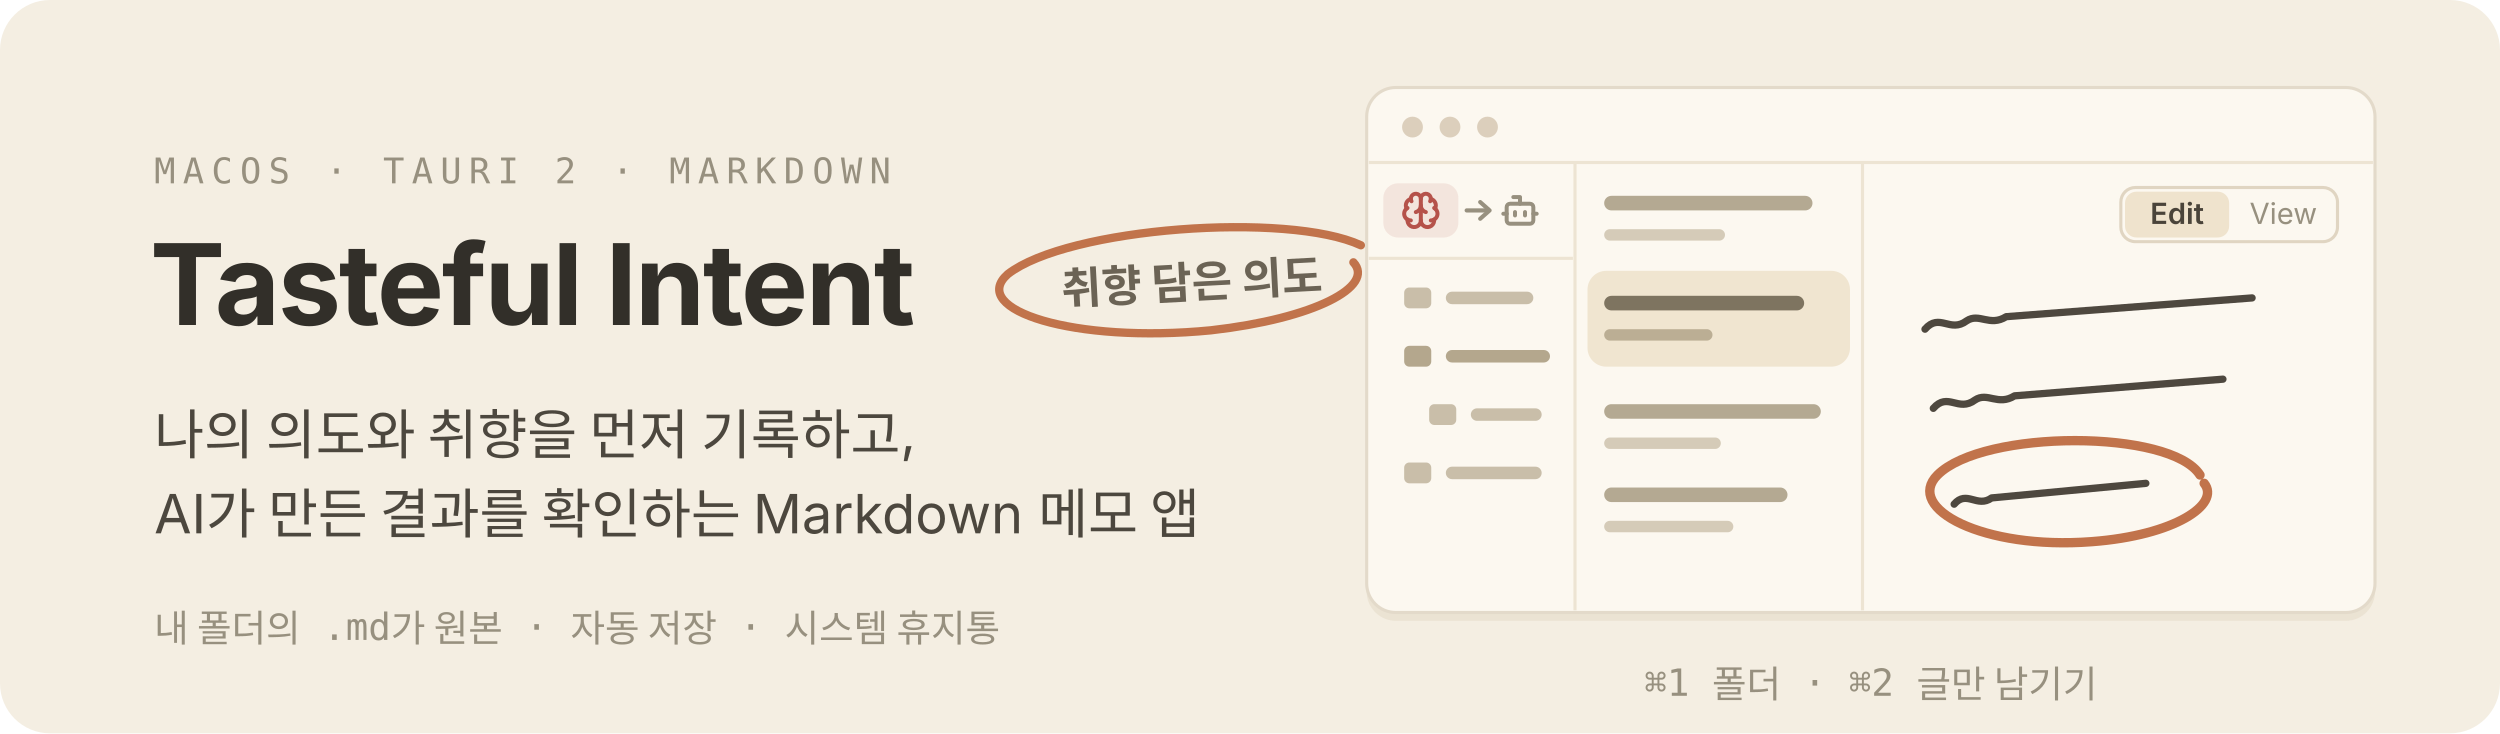
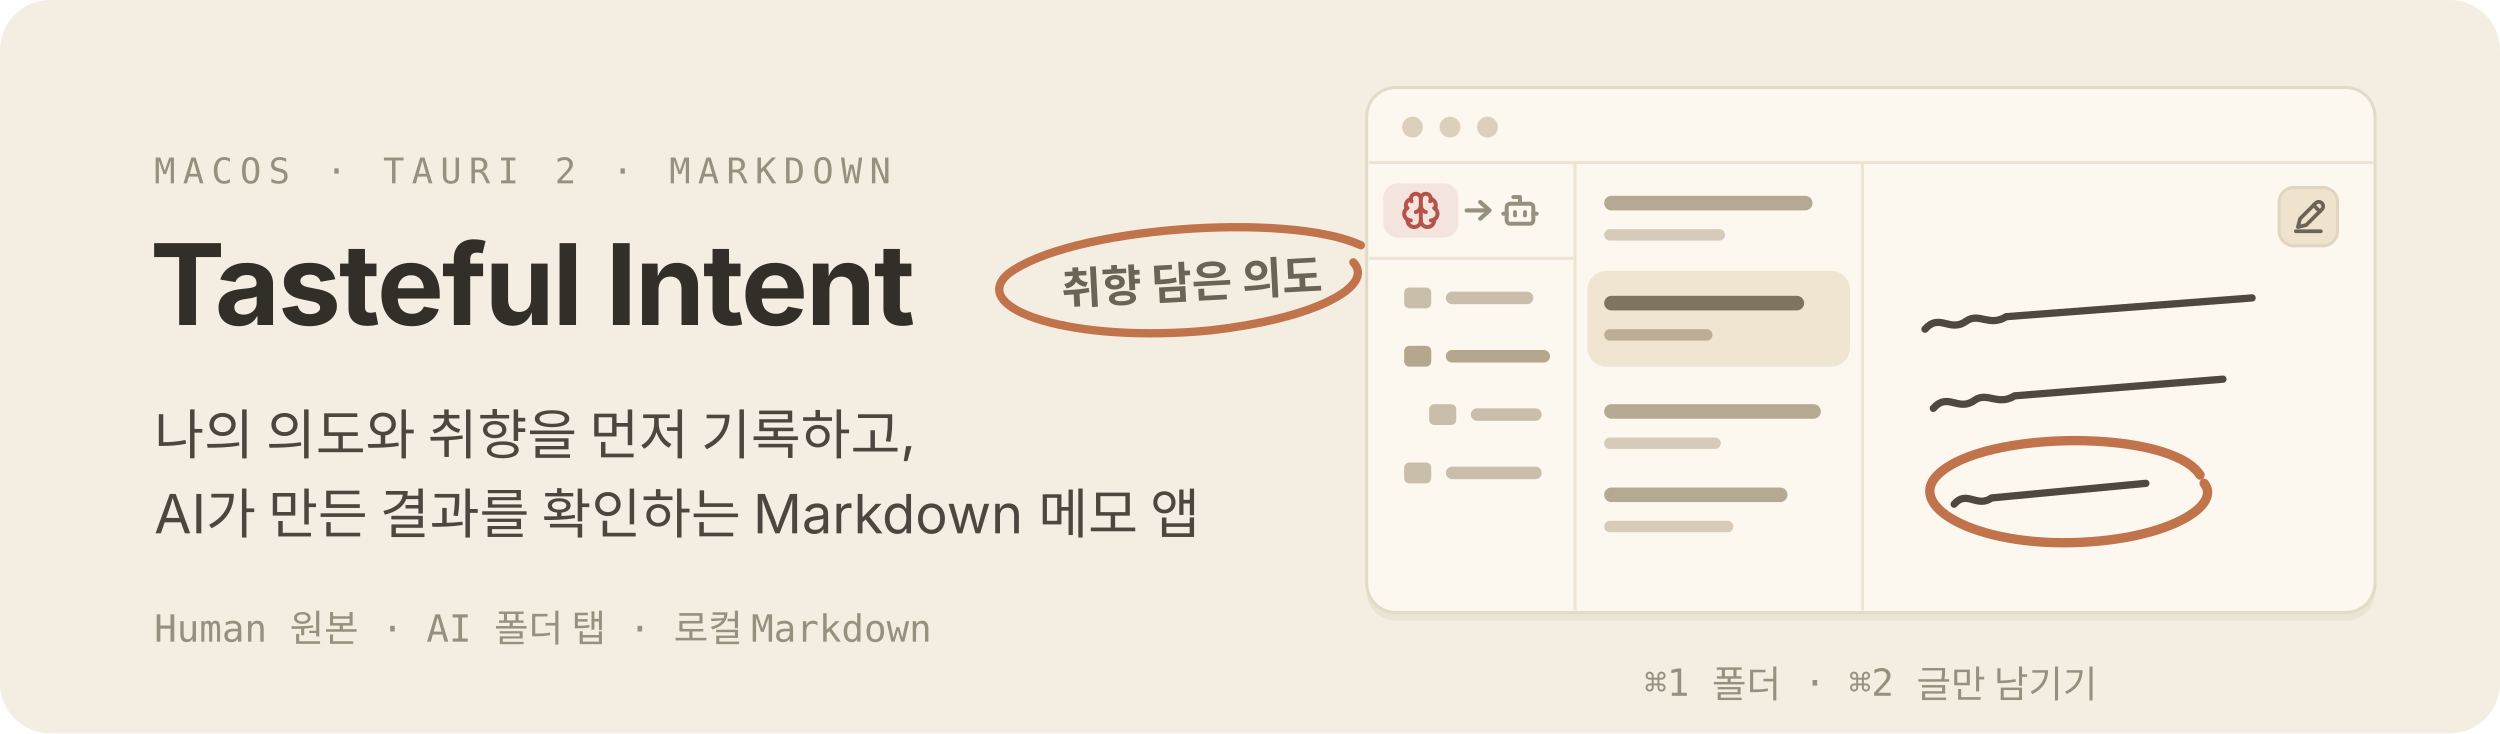
<svg xmlns="http://www.w3.org/2000/svg" width="1200" height="352" viewBox="0 0 1200 352" role="img" aria-labelledby="title desc">
  <rect width="1200" height="352" rx="24" fill="#F4EEE2" />
  <g id="title-block" transform="translate(72 0)" font-family="-apple-system, BlinkMacSystemFont, 'Segoe UI', 'Apple SD Gothic Neo', 'Noto Sans KR', 'Malgun Gothic', sans-serif">
    <text x="2" y="88" font-family="ui-monospace, SFMono-Regular, Menlo, monospace" font-size="17" letter-spacing="3.5" fill="#97907F">MACOS · TAURI 2 · MARKDOWN</text>
    <text x="0" y="156" font-size="54" font-weight="700" letter-spacing="-1" fill="#322F29">Tasteful Intent</text>
    <g transform="translate(500 135) rotate(-3)">
      <text x="0" y="8" text-anchor="middle" font-size="21" font-weight="600" fill="#6B6355">취향 담은 의도</text>
      <path d="M82 -13 C 48 -31, -58 -29, -88 -8 C -108 8, -58 27, 8 24 C 58 21, 88 7, 78 -5" fill="none" stroke="#C1734B" stroke-width="4" stroke-linecap="round" />
    </g>
    <text x="2" y="218" font-size="26" fill="#4C473E">나의 의도와 취향을 먼저 기록하고,</text>
    <text x="2" y="256" font-size="26" fill="#4C473E">AI가 만든 결과를 확인하는 Markdown 메모 앱</text>
-     <text x="2" y="308" font-family="ui-monospace, SFMono-Regular, Menlo, monospace" font-size="18" fill="#97907F">내 폴더의 .md가 원본  ·  자동 저장  ·  시스템 휴지통</text>
+     <text x="2" y="308" font-family="ui-monospace, SFMono-Regular, Menlo, monospace" font-size="18" fill="#97907F">Human 원본  ·  AI 폴더 탭  ·  로컬 Markdown</text>
  </g>
  <g id="project-proof" transform="translate(656 42)">
    <rect x="0" y="4" width="484" height="252" rx="14" fill="#E4DAC7" opacity="0.55" />
    <rect x="0" y="0" width="484" height="252" rx="14" fill="#FCF8F0" stroke="#E3DACA" stroke-width="1.5" />
    <circle cx="22" cy="19" r="5" fill="#DCCFBC" />
    <circle cx="40" cy="19" r="5" fill="#DCCFBC" />
    <circle cx="58" cy="19" r="5" fill="#DCCFBC" />
    <line x1="1" y1="36" x2="483" y2="36" stroke="#EDE4D3" stroke-width="1.5" />
    <line x1="100" y1="36" x2="100" y2="251" stroke="#EDE4D3" stroke-width="1.5" />
    <line x1="238" y1="36" x2="238" y2="251" stroke="#EDE4D3" stroke-width="1.5" />
    <g id="space-switcher">
      <rect x="8" y="46" width="36" height="26" rx="7" fill="#B5524A" opacity="0.12" />
      <g transform="translate(16.4 49.4) scale(0.8)" fill="none" stroke="#B5524A" stroke-width="2.4" stroke-linecap="round" stroke-linejoin="round">
        <path d="M12 18V5" />
        <path d="M15 13a4.17 4.17 0 0 1-3-4 4.17 4.17 0 0 1-3 4" />
        <path d="M17.598 6.5A3 3 0 1 0 12 5a3 3 0 1 0-5.598 1.5" />
        <path d="M17.997 5.125a4 4 0 0 1 2.526 5.77" />
        <path d="M18 18a4 4 0 0 0 2-7.464" />
        <path d="M19.967 17.483A4 4 0 1 1 12 18a4 4 0 1 1-7.967-.517" />
        <path d="M6 18a4 4 0 0 1-2-7.464" />
        <path d="M6.003 5.125a4 4 0 0 0-2.526 5.77" />
      </g>
      <g stroke="#97907F" stroke-width="2" fill="none" stroke-linecap="round" stroke-linejoin="round">
        <line x1="48" y1="59" x2="58" y2="59" />
        <path d="M54.5 55 L 59 59 L 54.5 63" />
      </g>
      <g transform="translate(64 49.4) scale(0.8)" fill="none" stroke="#97907F" stroke-width="2.4" stroke-linecap="round" stroke-linejoin="round">
        <path d="M12 8V4H8" />
        <rect x="4" y="8" width="16" height="12" rx="2" />
        <path d="M2 14h2" />
        <path d="M20 14h2" />
        <path d="M15 13v2" />
        <path d="M9 13v2" />
      </g>
      <line x1="1" y1="82" x2="99" y2="82" stroke="#EDE4D3" stroke-width="1.5" />
    </g>
    <g fill="#C9BEA9">
      <rect x="18" y="96" width="13" height="10" rx="2.5" />
      <rect x="38" y="98" width="42" height="6" rx="3" />
      <rect x="18" y="124" width="13" height="10" rx="2.5" fill="#B4A78D" />
      <rect x="38" y="126" width="50" height="6" rx="3" fill="#B4A78D" />
      <rect x="30" y="152" width="13" height="10" rx="2.5" />
      <rect x="50" y="154" width="34" height="6" rx="3" />
      <rect x="18" y="180" width="13" height="10" rx="2.5" />
      <rect x="38" y="182" width="46" height="6" rx="3" />
    </g>
    <g>
      <rect x="114" y="52" width="100" height="7" rx="3.5" fill="#B4A992" />
      <rect x="114" y="68" width="58" height="5.5" rx="2.75" fill="#D5CBB8" />
      <rect x="106" y="88" width="126" height="46" rx="9" fill="#F0E5D0" />
      <rect x="114" y="100" width="96" height="7" rx="3.5" fill="#7E7460" />
      <rect x="114" y="116" width="52" height="5.5" rx="2.75" fill="#BBAE94" />
      <rect x="114" y="152" width="104" height="7" rx="3.5" fill="#B4A992" />
      <rect x="114" y="168" width="56" height="5.5" rx="2.75" fill="#D5CBB8" />
      <rect x="114" y="192" width="88" height="7" rx="3.5" fill="#B4A992" />
      <rect x="114" y="208" width="62" height="5.5" rx="2.75" fill="#D5CBB8" />
    </g>
    <g id="content-pane">
-       <g transform="translate(362 48)">
-         <rect x="0" y="0" width="104" height="26" rx="7" fill="none" stroke="#E0D5C2" stroke-width="1.5" />
-         <rect x="2" y="2" width="50" height="22" rx="5.5" fill="#EFE3CD" />
-         <text x="27" y="17.5" text-anchor="middle" font-family="-apple-system, BlinkMacSystemFont, 'Segoe UI', sans-serif" font-size="14" font-weight="600" fill="#4A443A">Edit</text>
-         <text x="78" y="17.5" text-anchor="middle" font-family="-apple-system, BlinkMacSystemFont, 'Segoe UI', sans-serif" font-size="14" fill="#97907F">View</text>
+       <g transform="translate(438 48)">
+         <rect width="28" height="28" rx="7" fill="#EFE3CD" stroke="#E0D5C2" stroke-width="1.5" />
+         <g transform="translate(6 6)" fill="none" stroke="#6B6355" stroke-width="1.8" stroke-linecap="round" stroke-linejoin="round">
+           <path d="M10.5 2.5 13.5 5.5" />
+           <path d="M3 13 4 9 11.5 1.5a2.1 2.1 0 0 1 3 3L7 12Z" />
+           <path d="M2 15h12" />
+         </g>
      </g>
      <g transform="translate(268 108)" stroke="#4E483F" stroke-width="3.5" stroke-linecap="round" stroke-linejoin="round" fill="none">
        <path d="M0 8 c 7 -8, 12 2, 20 -4 c 6 -4, 11 3, 19 -2 l 118 -9" />
        <path d="M4 46 c 7 -8, 12 2, 20 -4 c 6 -4, 11 3, 19 -2 l 100 -8" />
        <path d="M14 92 c 6 -7, 11 2, 18 -3 l 74 -7" />
      </g>
      <path d="M400 186 C 386 164, 296 164, 274 186 C 258 202, 296 222, 348 218 C 388 215, 410 200, 402 190" fill="none" stroke="#C1734B" stroke-width="4.5" stroke-linecap="round" />
    </g>
    <text x="242" y="292" text-anchor="middle" font-family="ui-monospace, SFMono-Regular, Menlo, monospace" font-size="18" fill="#97907F">⌘1 폴더  ·  ⌘2 글만 남기기</text>
  </g>
</svg>
